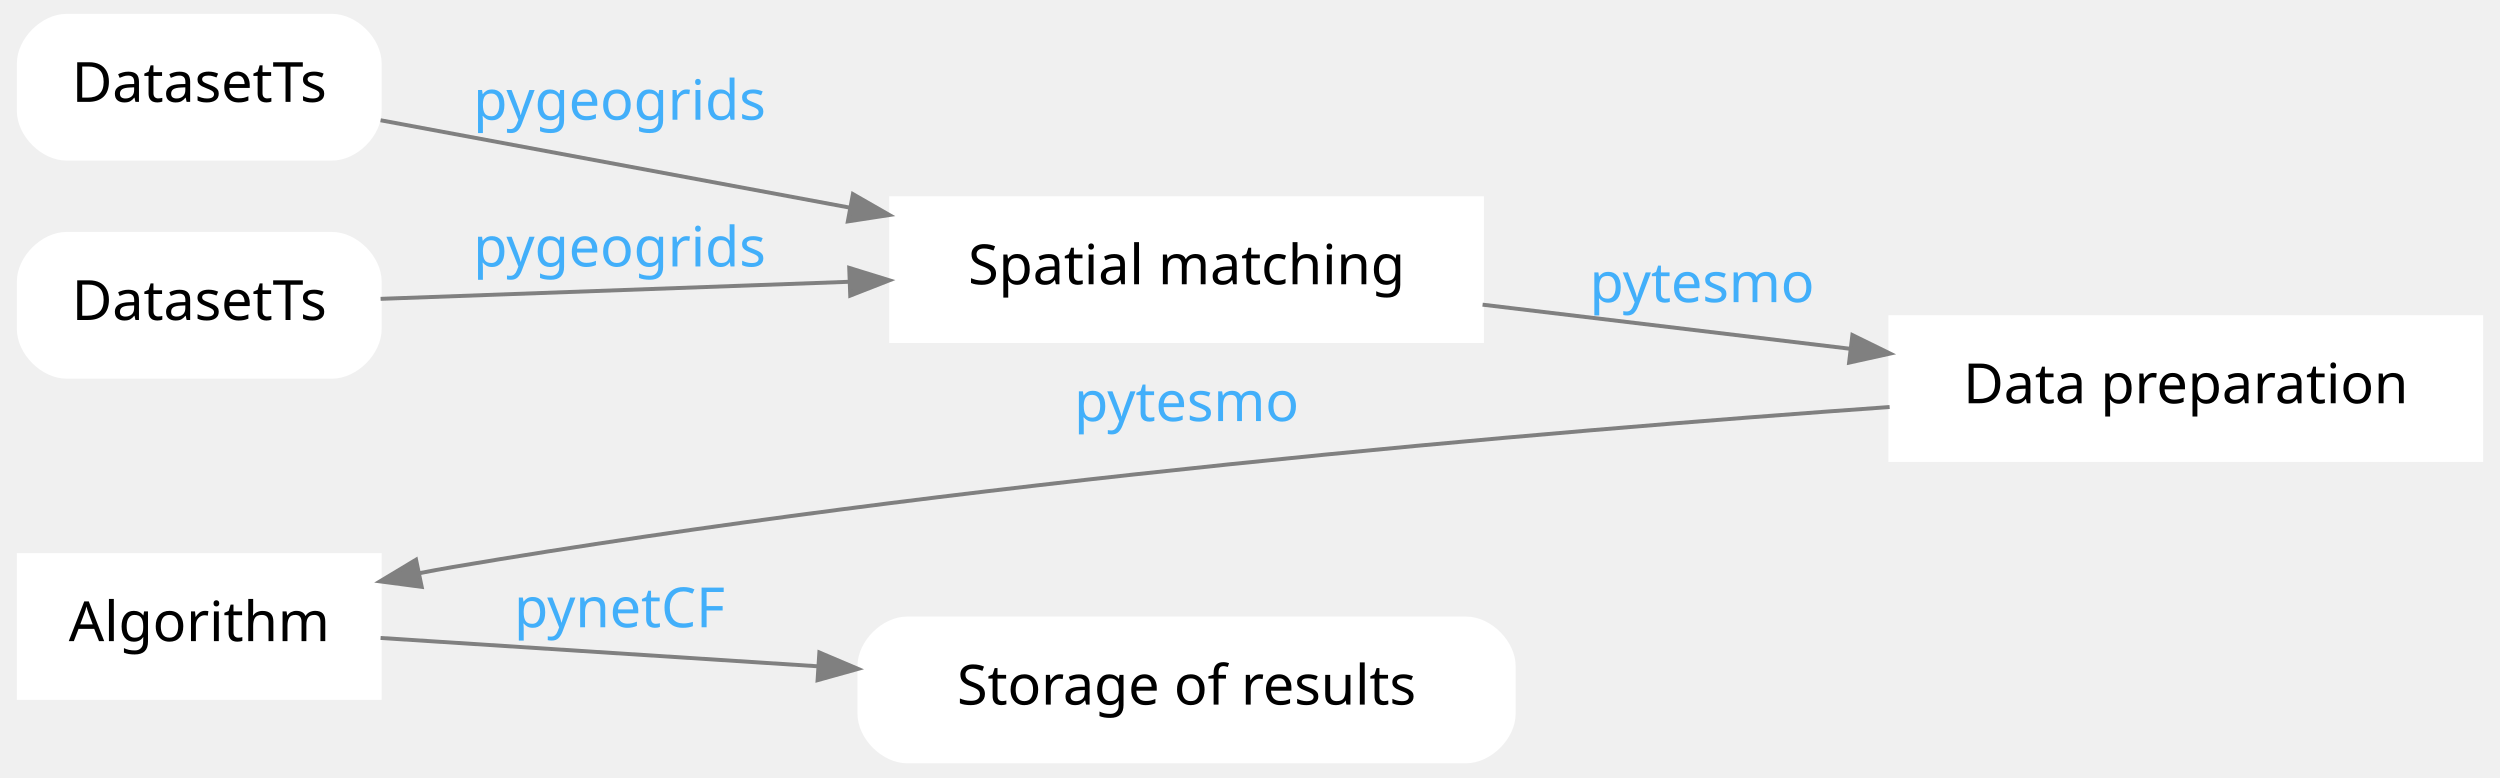
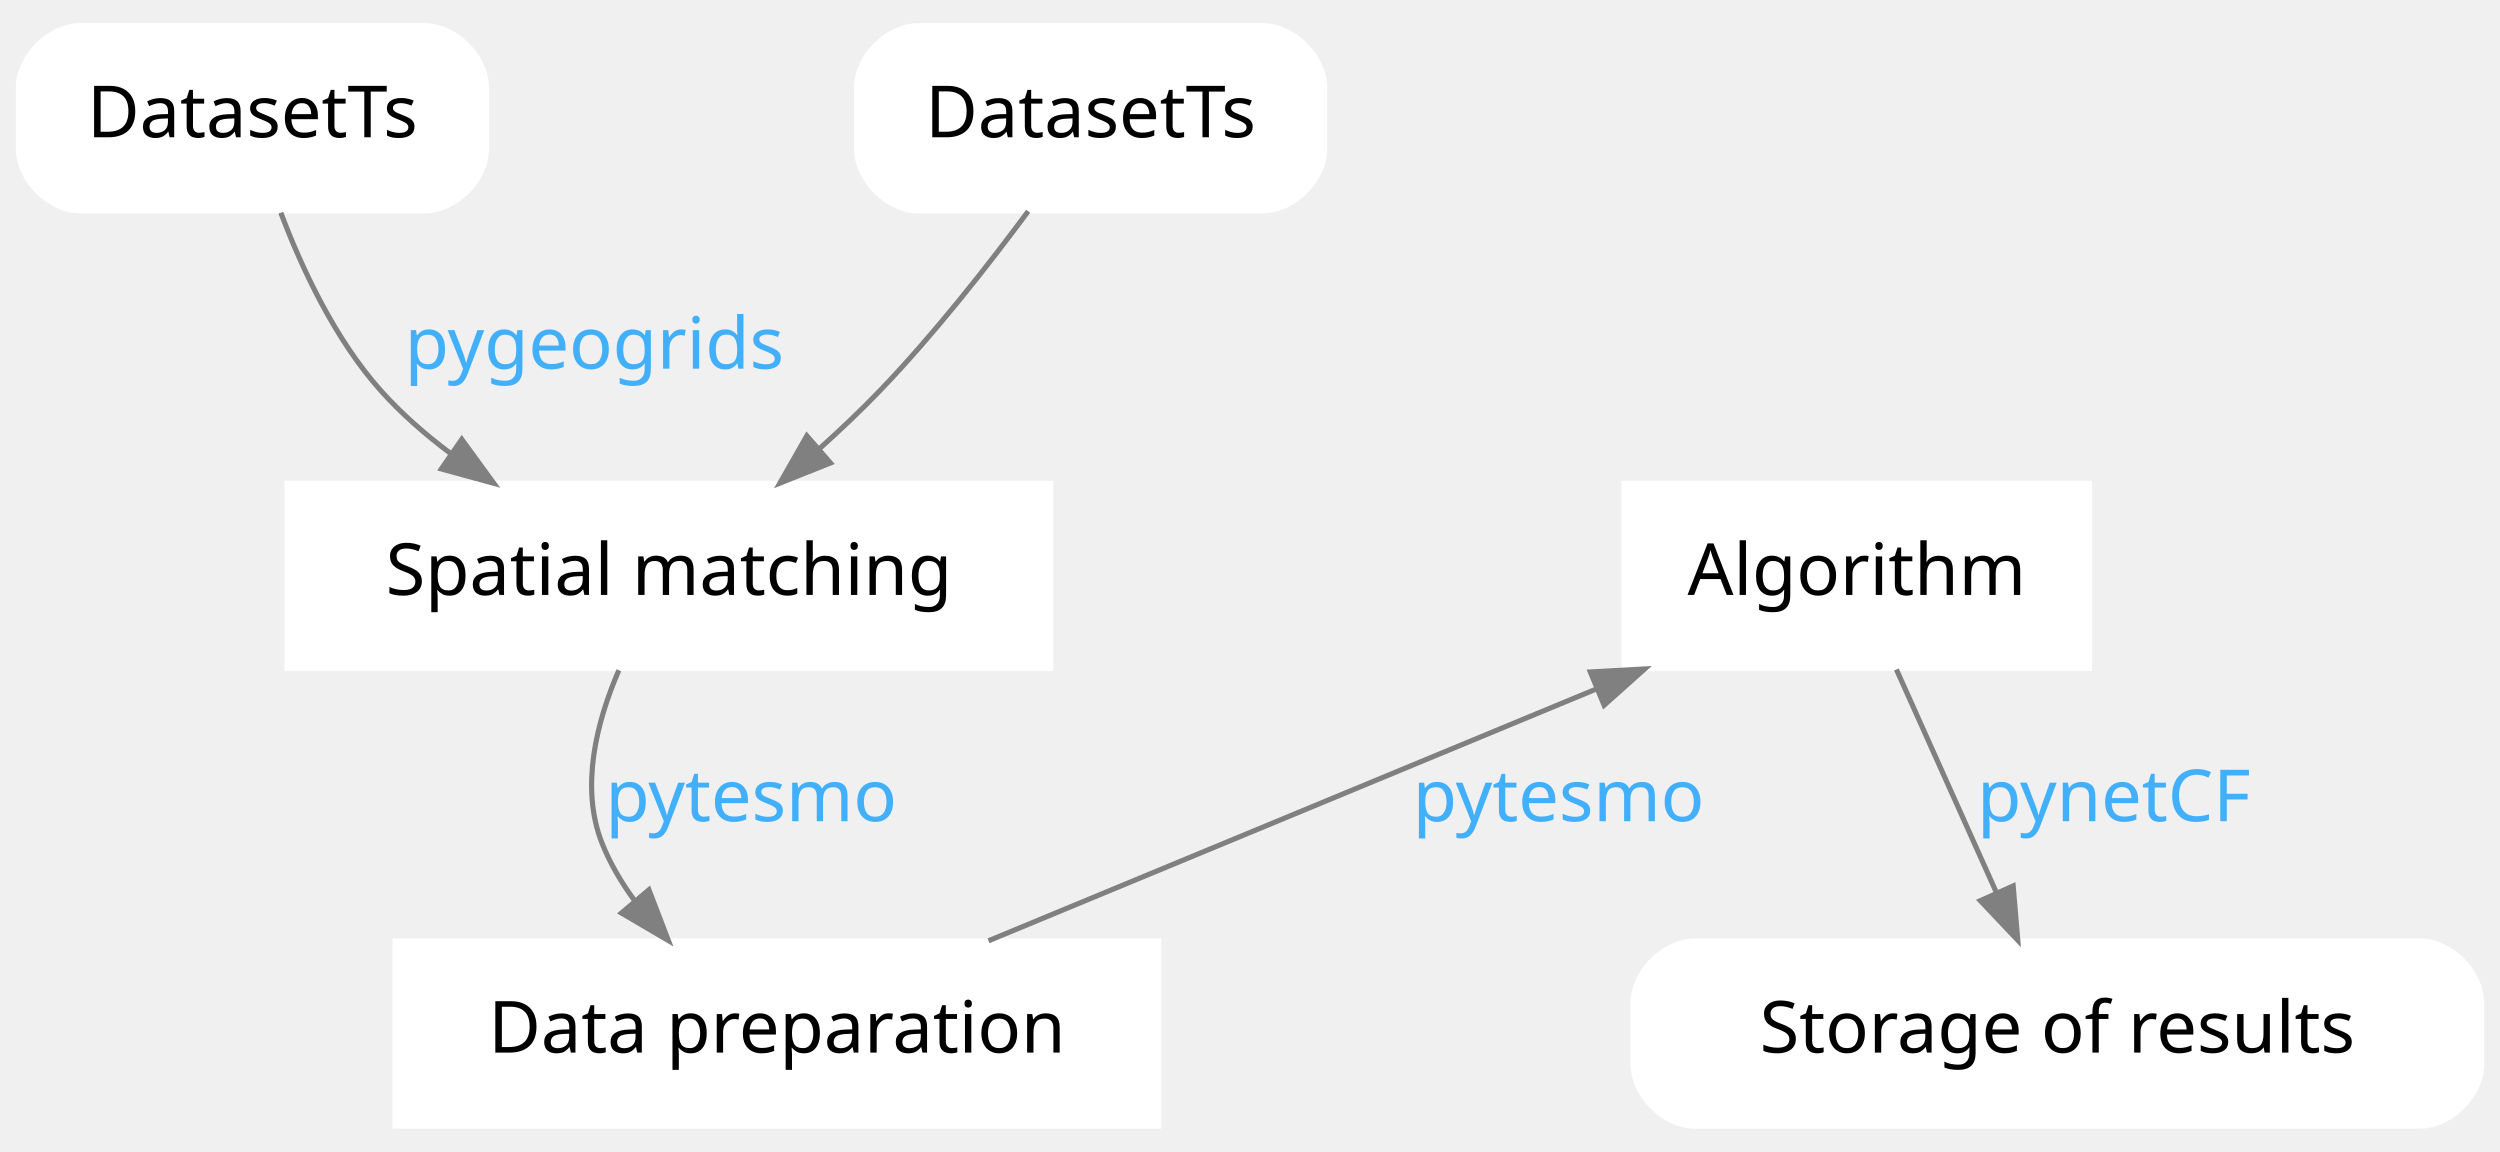
- <svg xmlns="http://www.w3.org/2000/svg" width="875pt" height="272pt" viewBox="0.00 0.00 875.00 272.22">
-   <g id="graph0" class="graph" transform="scale(1.38889 1.38889) rotate(0) translate(4 192)">
-     <polygon fill="none" stroke="none" points="-4,4 -4,-192 626,-192 626,4 -4,4" />
+ <svg xmlns="http://www.w3.org/2000/svg" width="675pt" height="311pt" viewBox="0.00 0.00 675.00 311.11">
+   <g id="graph0" class="graph" transform="scale(1.38889 1.38889) rotate(0) translate(4 220)">
+     <polygon fill="none" stroke="none" points="-4,4 -4,-220 482,-220 482,4 -4,4" />
    <g id="node1" class="node">
-       <path fill="White" stroke="White" d="M12.5,-152C12.5,-152 79.5,-152 79.5,-152 85.5,-152 91.5,-158 91.5,-164 91.5,-164 91.5,-176 91.5,-176 91.5,-182 85.5,-188 79.5,-188 79.5,-188 12.5,-188 12.5,-188 6.5,-188 0.5,-182 0.5,-176 0.5,-176 0.5,-164 0.5,-164 0.5,-158 6.5,-152 12.5,-152" />
-       <text text-anchor="middle" x="46" y="-166.3" font-family="Hack" font-size="14.00">DatasetTs</text>
+       <path fill="White" stroke="White" d="M11.5,-179C11.5,-179 78.5,-179 78.5,-179 84.5,-179 90.5,-185 90.5,-191 90.5,-191 90.5,-203 90.5,-203 90.5,-209 84.5,-215 78.5,-215 78.5,-215 11.5,-215 11.5,-215 5.5,-215 -0.5,-209 -0.5,-203 -0.5,-203 -0.5,-191 -0.5,-191 -0.5,-185 5.5,-179 11.5,-179" />
+       <text text-anchor="middle" x="45" y="-193.3" font-family="Hack" font-size="14.00">DatasetTs</text>
    </g>
    <g id="node3" class="node">
-       <polygon fill="White" stroke="White" points="369.5,-142 220.5,-142 220.5,-106 369.5,-106 369.5,-142" />
-       <text text-anchor="middle" x="295" y="-120.3" font-family="Hack" font-size="14.00">Spatial matching</text>
+       <polygon fill="White" stroke="White" points="200.25,-126 51.75,-126 51.75,-90 200.25,-90 200.25,-126" />
+       <text text-anchor="middle" x="126" y="-104.3" font-family="Hack" font-size="14.00">Spatial matching</text>
+     </g>
+     <g id="edge2" class="edge">
+       <path fill="none" stroke="Gray" d="M50.522,-178.641C54.617,-167.779 61.047,-154.001 70,-144 73.968,-139.567 78.628,-135.494 83.537,-131.816" />
+       <polygon fill="Gray" stroke="Gray" points="85.713,-134.567 91.955,-126.006 81.737,-128.806 85.713,-134.567" />
+       <text text-anchor="middle" x="111.5" y="-148.3" font-family="Hack" font-size="14.00" fill="#42affa">pygeogrids</text>
+     </g>
+     <g id="node2" class="node">
+       <path fill="White" stroke="White" d="M174.5,-179C174.5,-179 241.5,-179 241.5,-179 247.5,-179 253.5,-185 253.5,-191 253.5,-191 253.5,-203 253.5,-203 253.5,-209 247.5,-215 241.5,-215 241.5,-215 174.5,-215 174.5,-215 168.5,-215 162.5,-209 162.5,-203 162.5,-203 162.5,-191 162.5,-191 162.5,-185 168.5,-179 174.5,-179" />
+       <text text-anchor="middle" x="208" y="-193.3" font-family="Hack" font-size="14.00">DatasetTs</text>
    </g>
    <g id="edge1" class="edge">
-       <path fill="none" stroke="Gray" d="M91.73,-161.67C124.667,-155.536 170.433,-147.012 210.102,-139.625" />
-       <polygon fill="Gray" stroke="Gray" points="210.855,-143.045 220.045,-137.773 209.573,-136.163 210.855,-143.045" />
-       <text text-anchor="middle" x="152" y="-161.8" font-family="Hack" font-size="14.00" fill="#42affa">pygeogrids</text>
-     </g>
-     <g id="node2" class="node">
-       <path fill="White" stroke="White" d="M12.5,-97C12.5,-97 79.5,-97 79.5,-97 85.5,-97 91.5,-103 91.5,-109 91.5,-109 91.5,-121 91.5,-121 91.5,-127 85.5,-133 79.5,-133 79.5,-133 12.5,-133 12.5,-133 6.5,-133 0.5,-127 0.5,-121 0.5,-121 0.5,-109 0.5,-109 0.5,-103 6.5,-97 12.5,-97" />
-       <text text-anchor="middle" x="46" y="-111.3" font-family="Hack" font-size="14.00">DatasetTs</text>
-     </g>
-     <g id="edge2" class="edge">
-       <path fill="none" stroke="Gray" d="M91.73,-116.63C124.597,-117.827 170.239,-119.49 209.85,-120.934" />
-       <polygon fill="Gray" stroke="Gray" points="209.924,-124.439 220.045,-121.305 210.179,-117.443 209.924,-124.439" />
-       <text text-anchor="middle" x="152" y="-124.8" font-family="Hack" font-size="14.00" fill="#42affa">pygeogrids</text>
+       <path fill="none" stroke="Gray" d="M195.865,-178.917C188.091,-168.421 177.52,-154.937 167,-144 163.363,-140.218 159.352,-136.415 155.307,-132.78" />
+       <polygon fill="Gray" stroke="Gray" points="157.413,-129.973 147.572,-126.048 152.817,-135.253 157.413,-129.973" />
    </g>
    <g id="node4" class="node">
-       <polygon fill="White" stroke="White" points="621.5,-112 472.5,-112 472.5,-76 621.5,-76 621.5,-112" />
-       <text text-anchor="middle" x="547" y="-90.3" font-family="Hack" font-size="14.00">Data preparation</text>
+       <polygon fill="White" stroke="White" points="221.25,-37 72.75,-37 72.75,-1 221.25,-1 221.25,-37" />
+       <text text-anchor="middle" x="147" y="-15.3" font-family="Hack" font-size="14.00">Data preparation</text>
    </g>
    <g id="edge3" class="edge">
-       <path fill="none" stroke="Gray" d="M369.656,-115.161C398.772,-111.667 432.386,-107.634 462.407,-104.031" />
-       <polygon fill="Gray" stroke="Gray" points="462.927,-107.494 472.439,-102.827 462.093,-100.544 462.927,-107.494" />
-       <text text-anchor="middle" x="425" y="-115.8" font-family="Hack" font-size="14.00" fill="#42affa">pytesmo</text>
+       <path fill="none" stroke="Gray" d="M116.259,-89.651C111.929,-79.618 108.679,-66.868 113,-56 114.572,-52.046 116.808,-48.275 119.391,-44.764" />
+       <polygon fill="Gray" stroke="Gray" points="122.107,-46.972 125.902,-37.08 116.767,-42.447 122.107,-46.972" />
+       <text text-anchor="middle" x="142" y="-60.3" font-family="Hack" font-size="14.00" fill="#42affa">pytesmo</text>
    </g>
    <g id="node5" class="node">
-       <polygon fill="White" stroke="White" points="91.5,-52 0.5,-52 0.5,-16 91.5,-16 91.5,-52" />
-       <text text-anchor="middle" x="46" y="-30.3" font-family="Hack" font-size="14.00">Algorithm</text>
+       <polygon fill="White" stroke="White" points="402.25,-126 311.75,-126 311.75,-90 402.25,-90 402.25,-126" />
+       <text text-anchor="middle" x="357" y="-104.3" font-family="Hack" font-size="14.00">Algorithm</text>
    </g>
    <g id="edge4" class="edge">
-       <path fill="none" stroke="Gray" d="M472.316,-89.35C385.303,-83.177 236.411,-70.478 110,-49 107.194,-48.523 104.327,-47.994 101.439,-47.428" />
-       <polygon fill="Gray" stroke="Gray" points="102.096,-43.99 91.593,-45.38 100.671,-50.843 102.096,-43.99" />
-       <text text-anchor="middle" x="295" y="-85.8" font-family="Hack" font-size="14.00" fill="#42affa">pytesmo</text>
+       <path fill="none" stroke="Gray" d="M188.144,-37.045C222,-51.071 270.135,-71.013 306.355,-86.019" />
+       <polygon fill="Gray" stroke="Gray" points="305.183,-89.321 315.761,-89.915 307.862,-82.854 305.183,-89.321" />
+       <text text-anchor="middle" x="299" y="-60.3" font-family="Hack" font-size="14.00" fill="#42affa">pytesmo</text>
    </g>
    <g id="node6" class="node">
-       <path fill="White" stroke="White" d="M224.5,-0C224.5,-0 365.5,-0 365.5,-0 371.5,-0 377.5,-6 377.5,-12 377.5,-12 377.5,-24 377.5,-24 377.5,-30 371.5,-36 365.5,-36 365.5,-36 224.5,-36 224.5,-36 218.5,-36 212.5,-30 212.5,-24 212.5,-24 212.5,-12 212.5,-12 212.5,-6 218.5,-0 224.5,-0" />
-       <text text-anchor="middle" x="295" y="-14.3" font-family="Hack" font-size="14.00">Storage of results</text>
+       <path fill="White" stroke="White" d="M325.5,-1C325.5,-1 466.5,-1 466.5,-1 472.5,-1 478.5,-7 478.5,-13 478.5,-13 478.5,-25 478.5,-25 478.5,-31 472.5,-37 466.5,-37 466.5,-37 325.5,-37 325.5,-37 319.5,-37 313.5,-31 313.5,-25 313.5,-25 313.5,-13 313.5,-13 313.5,-7 319.5,-1 325.5,-1" />
+       <text text-anchor="middle" x="396" y="-15.3" font-family="Hack" font-size="14.00">Storage of results</text>
    </g>
    <g id="edge5" class="edge">
-       <path fill="none" stroke="Gray" d="M91.73,-31.102C122.485,-29.11 164.427,-26.393 202.146,-23.95" />
-       <polygon fill="Gray" stroke="Gray" points="202.392,-27.442 212.145,-23.302 201.94,-20.456 202.392,-27.442" />
-       <text text-anchor="middle" x="152" y="-33.8" font-family="Hack" font-size="14.00" fill="#42affa">pynetCF</text>
+       <path fill="none" stroke="Gray" d="M364.705,-89.812C370.26,-77.419 377.861,-60.463 384.181,-46.365" />
+       <polygon fill="Gray" stroke="Gray" points="387.414,-47.709 388.311,-37.153 381.026,-44.846 387.414,-47.709" />
+       <text text-anchor="middle" x="407" y="-60.3" font-family="Hack" font-size="14.00" fill="#42affa">pynetCF</text>
    </g>
  </g>
</svg>
